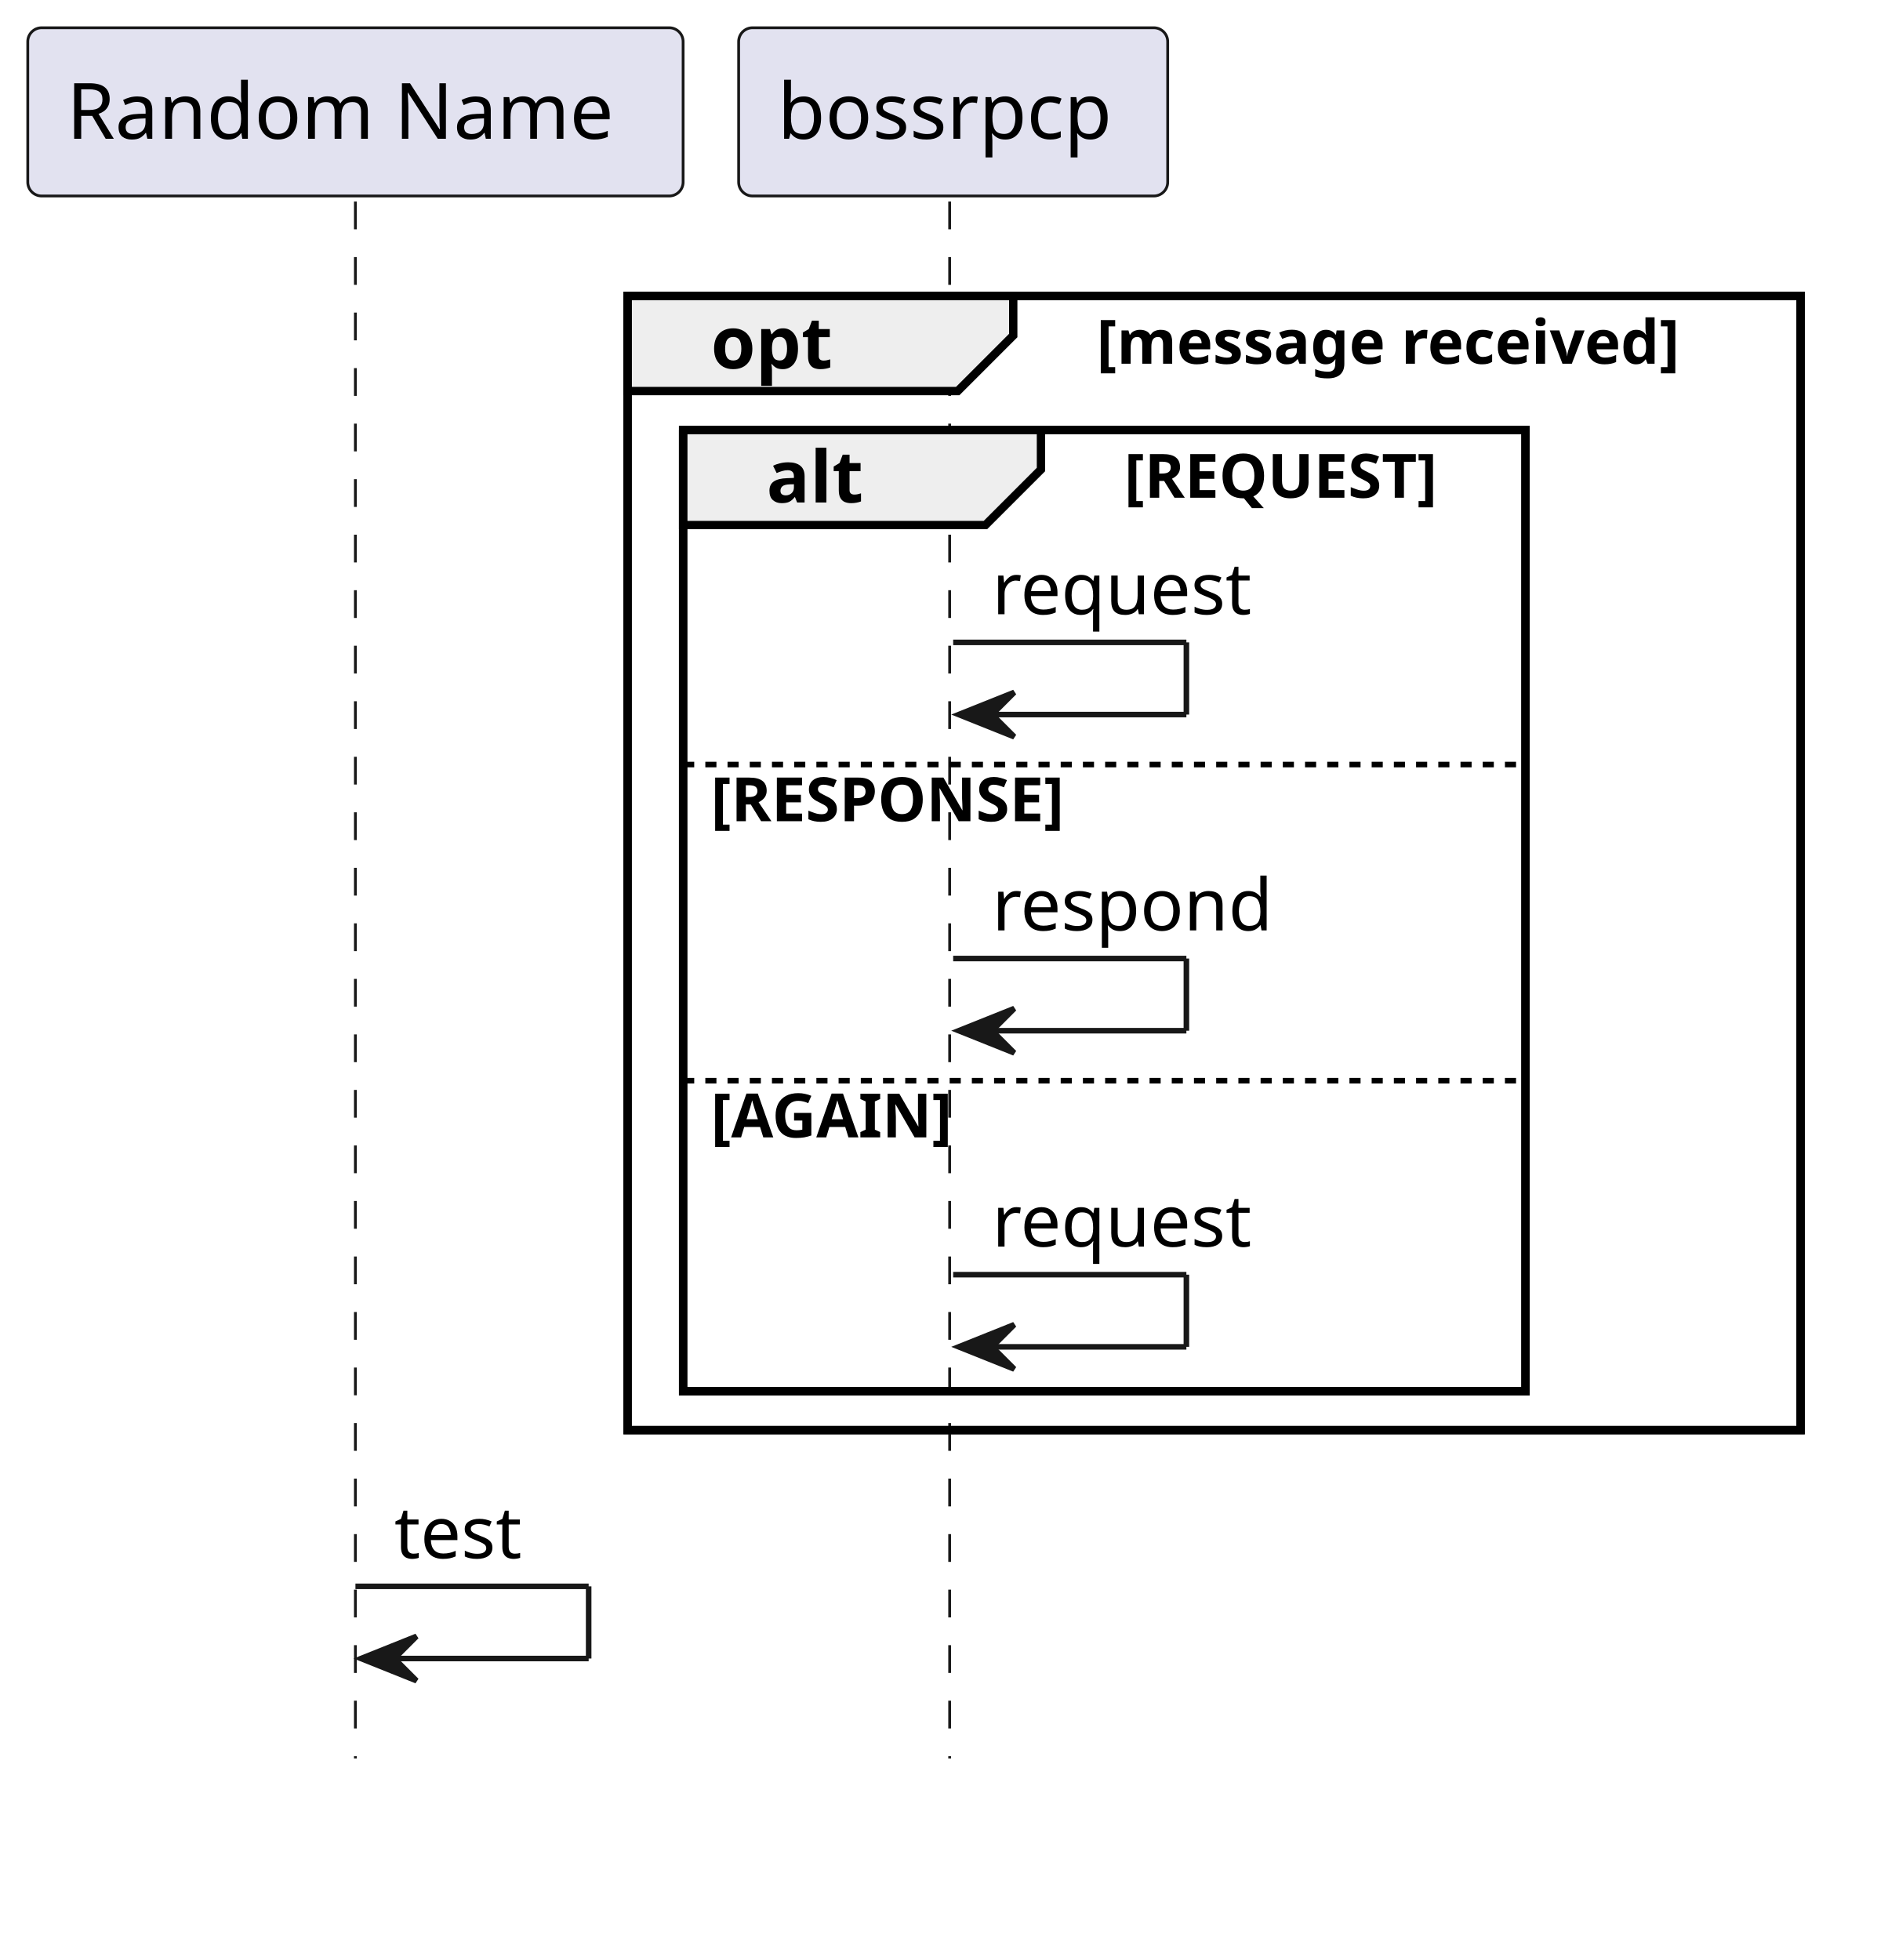
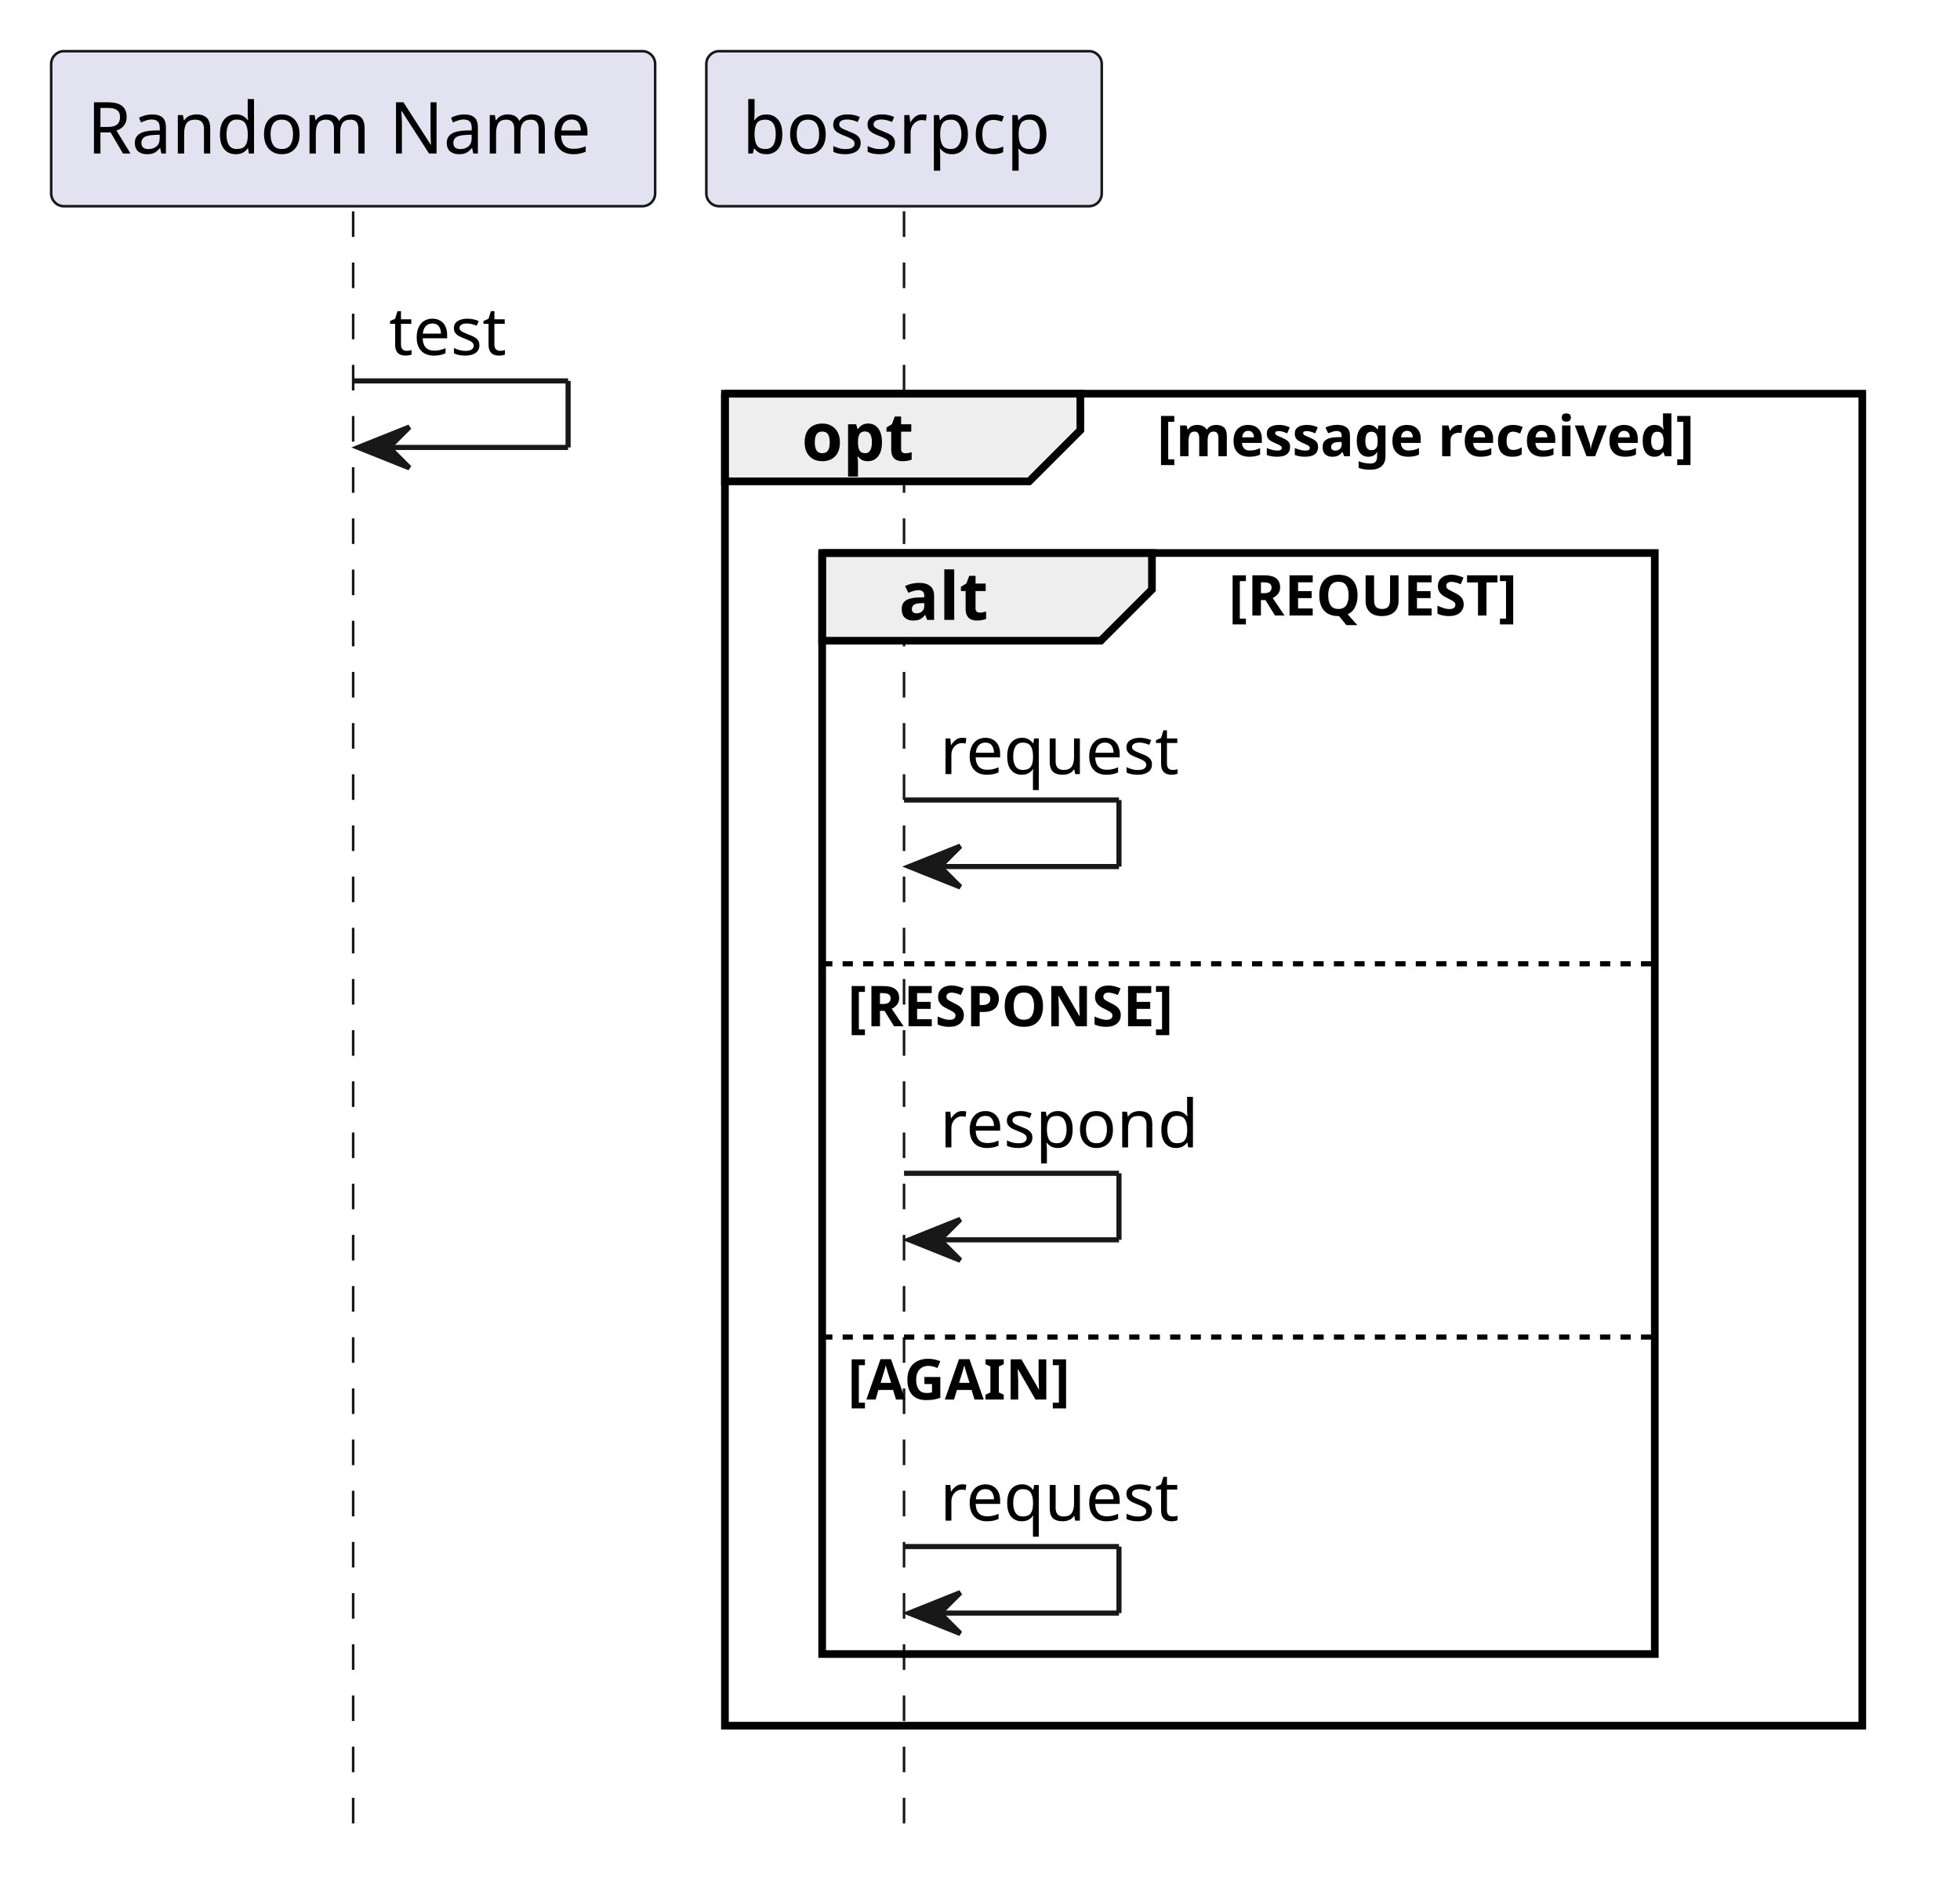
- <svg xmlns="http://www.w3.org/2000/svg" contentStyleType="text/css" data-diagram-type="SEQUENCE" height="353px" preserveAspectRatio="none" style="width:340px;height:353px;background:#FFFFFF;" version="1.1" viewBox="0 0 340 353" width="340px" zoomAndPan="magnify">
+ <svg xmlns="http://www.w3.org/2000/svg" contentStyleType="text/css" data-diagram-type="SEQUENCE" height="368px" preserveAspectRatio="none" style="width:383px;height:368px;background:#FFFFFF;" version="1.1" viewBox="0 0 383 368" width="383px" zoomAndPan="magnify">
  <defs />
  <g>
-     <rect fill="none" height="204.273" style="stroke:#000000;stroke-width:1.5;" width="211.251" x="113.022" y="53.297" />
-     <rect fill="none" height="173.141" style="stroke:#000000;stroke-width:1.5;" width="151.705" x="123.022" y="77.43" />
-     <g class="participant-lifeline" data-entity-uid="part1" data-qualified-name="foo" id="part1-lifeline">
-       <g>
-         <rect fill="#000000" fill-opacity="0" height="280.406" width="8" x="60.011" y="36.297" />
-         <line style="stroke:#181818;stroke-width:0.5;stroke-dasharray:5,5;" x1="64" x2="64" y1="36.297" y2="316.703" />
-       </g>
+     <g>
+       <rect fill="#000000" fill-opacity="0" height="315.906" width="8" x="65.511" y="41.297" />
+       <line style="stroke:#181818;stroke-width:0.5;stroke-dasharray:5,5;" x1="69.011" x2="69.011" y1="41.297" y2="357.203" />
    </g>
-     <g class="participant-lifeline" data-entity-uid="part2" data-qualified-name="bossrpcp" id="part2-lifeline">
-       <g>
-         <rect fill="#000000" fill-opacity="0" height="280.406" width="8" x="167.656" y="36.297" />
-         <line style="stroke:#181818;stroke-width:0.5;stroke-dasharray:5,5;" x1="171.023" x2="171.023" y1="36.297" y2="316.703" />
-       </g>
+     <g>
+       <rect fill="#000000" fill-opacity="0" height="315.906" width="8" x="173.156" y="41.297" />
+       <line style="stroke:#181818;stroke-width:0.5;stroke-dasharray:5,5;" x1="176.656" x2="176.656" y1="41.297" y2="357.203" />
    </g>
-     <g class="participant participant-head" data-entity-uid="part1" data-qualified-name="foo" id="part1-head">
-       <rect fill="#E2E2F0" height="30.297" rx="2.5" ry="2.5" style="stroke:#181818;stroke-width:0.5;" width="118.022" x="5" y="5" />
-       <text fill="#000000" font-family="sans-serif" font-size="14" lengthAdjust="spacing" textLength="104.022" x="12" y="24.995">Random Name</text>
-     </g>
-     <g class="participant participant-head" data-entity-uid="part2" data-qualified-name="bossrpcp" id="part2-head">
-       <rect fill="#E2E2F0" height="30.297" rx="2.5" ry="2.5" style="stroke:#181818;stroke-width:0.5;" width="77.267" x="133.023" y="5" />
-       <text fill="#000000" font-family="sans-serif" font-size="14" lengthAdjust="spacing" textLength="63.267" x="140.023" y="24.995">bossrpcp</text>
-     </g>
-     <path d="M113.022,53.297 L182.474,53.297 L182.474,60.43 L172.474,70.43 L113.022,70.43 L113.022,53.297" fill="#EEEEEE" style="stroke:#000000;stroke-width:1.5;" />
-     <rect fill="none" height="204.273" style="stroke:#000000;stroke-width:1.5;" width="211.251" x="113.022" y="53.297" />
-     <text fill="#000000" font-family="sans-serif" font-size="13" font-weight="700" lengthAdjust="spacing" textLength="24.451" x="128.023" y="66.364">opt</text>
-     <text fill="#000000" font-family="sans-serif" font-size="11" font-weight="700" lengthAdjust="spacing" textLength="121.8" x="197.474" y="65.507">[message received]</text>
-     <path d="M123.022,77.43 L187.465,77.43 L187.465,84.562 L177.465,94.562 L123.022,94.562 L123.022,77.43" fill="#EEEEEE" style="stroke:#000000;stroke-width:1.5;" />
-     <rect fill="none" height="173.141" style="stroke:#000000;stroke-width:1.5;" width="151.705" x="123.022" y="77.43" />
-     <text fill="#000000" font-family="sans-serif" font-size="13" font-weight="700" lengthAdjust="spacing" textLength="19.443" x="138.023" y="90.497">alt</text>
-     <text fill="#000000" font-family="sans-serif" font-size="11" font-weight="700" lengthAdjust="spacing" textLength="67.262" x="202.465" y="89.64">[REQUEST]</text>
-     <g class="message" data-entity-1="part2" data-entity-2="part2" id="msg1">
-       <line style="stroke:#181818;stroke-width:1;" x1="171.656" x2="213.656" y1="115.695" y2="115.695" />
-       <line style="stroke:#181818;stroke-width:1;" x1="213.656" x2="213.656" y1="115.695" y2="128.695" />
-       <line style="stroke:#181818;stroke-width:1;" x1="172.656" x2="213.656" y1="128.695" y2="128.695" />
-       <polygon fill="#181818" points="182.656,124.695,172.656,128.695,182.656,132.695,178.656,128.695" style="stroke:#181818;stroke-width:1;" />
-       <text fill="#000000" font-family="sans-serif" font-size="13" lengthAdjust="spacing" textLength="49.702" x="178.656" y="110.629">request</text>
-     </g>
-     <line style="stroke:#000000;stroke-width:1;stroke-dasharray:2,2;" x1="123.022" x2="274.728" y1="137.695" y2="137.695" />
-     <text fill="#000000" font-family="sans-serif" font-size="11" font-weight="700" lengthAdjust="spacing" textLength="76.017" x="128.023" y="147.906">[RESPONSE]</text>
-     <g class="message" data-entity-1="part2" data-entity-2="part2" id="msg2">
-       <line style="stroke:#181818;stroke-width:1;" x1="171.656" x2="213.656" y1="172.633" y2="172.633" />
-       <line style="stroke:#181818;stroke-width:1;" x1="213.656" x2="213.656" y1="172.633" y2="185.633" />
-       <line style="stroke:#181818;stroke-width:1;" x1="172.656" x2="213.656" y1="185.633" y2="185.633" />
-       <polygon fill="#181818" points="182.656,181.633,172.656,185.633,182.656,189.633,178.656,185.633" style="stroke:#181818;stroke-width:1;" />
-       <text fill="#000000" font-family="sans-serif" font-size="13" lengthAdjust="spacing" textLength="52.812" x="178.656" y="167.567">respond</text>
-     </g>
-     <line style="stroke:#000000;stroke-width:1;stroke-dasharray:2,2;" x1="123.022" x2="274.728" y1="194.633" y2="194.633" />
-     <text fill="#000000" font-family="sans-serif" font-size="11" font-weight="700" lengthAdjust="spacing" textLength="49.409" x="128.023" y="204.843">[AGAIN]</text>
-     <g class="message" data-entity-1="part2" data-entity-2="part2" id="msg3">
-       <line style="stroke:#181818;stroke-width:1;" x1="171.656" x2="213.656" y1="229.57" y2="229.57" />
-       <line style="stroke:#181818;stroke-width:1;" x1="213.656" x2="213.656" y1="229.57" y2="242.57" />
-       <line style="stroke:#181818;stroke-width:1;" x1="172.656" x2="213.656" y1="242.57" y2="242.57" />
-       <polygon fill="#181818" points="182.656,238.57,172.656,242.57,182.656,246.57,178.656,242.57" style="stroke:#181818;stroke-width:1;" />
-       <text fill="#000000" font-family="sans-serif" font-size="13" lengthAdjust="spacing" textLength="49.702" x="178.656" y="224.504">request</text>
-     </g>
-     <g class="message" data-entity-1="part1" data-entity-2="part1" id="msg4">
-       <line style="stroke:#181818;stroke-width:1;" x1="64.011" x2="106.011" y1="285.703" y2="285.703" />
-       <line style="stroke:#181818;stroke-width:1;" x1="106.011" x2="106.011" y1="285.703" y2="298.703" />
-       <line style="stroke:#181818;stroke-width:1;" x1="65.011" x2="106.011" y1="298.703" y2="298.703" />
-       <polygon fill="#181818" points="75.011,294.703,65.011,298.703,75.011,302.703,71.011,298.703" style="stroke:#181818;stroke-width:1;" />
-       <text fill="#000000" font-family="sans-serif" font-size="13" lengthAdjust="spacing" textLength="24.965" x="71.011" y="280.637">test</text>
-     </g>
+     <rect fill="#E2E2F0" height="30.297" rx="2.5" ry="2.5" style="stroke:#181818;stroke-width:0.5;" width="118.022" x="10" y="10" />
+     <text fill="#000000" font-family="sans-serif" font-size="14" lengthAdjust="spacing" textLength="104.022" x="17" y="29.995">Random Name</text>
+     <rect fill="#E2E2F0" height="30.297" rx="2.5" ry="2.5" style="stroke:#181818;stroke-width:0.5;" width="77.267" x="138.023" y="10" />
+     <text fill="#000000" font-family="sans-serif" font-size="14" lengthAdjust="spacing" textLength="63.267" x="145.023" y="29.995">bossrpcp</text>
+     <path d="M141.656,76.93 L211.107,76.93 L211.107,84.062 L201.107,94.062 L141.656,94.062 L141.656,76.93" fill="#EEEEEE" style="stroke:#000000;stroke-width:1.5;" />
+     <rect fill="none" height="260.273" style="stroke:#000000;stroke-width:1.5;" width="222.251" x="141.656" y="76.93" />
+     <text fill="#000000" font-family="sans-serif" font-size="13" font-weight="700" lengthAdjust="spacing" textLength="24.451" x="156.656" y="89.997">opt</text>
+     <text fill="#000000" font-family="sans-serif" font-size="11" font-weight="700" lengthAdjust="spacing" textLength="121.8" x="226.107" y="89.14">[message received]</text>
+     <path d="M160.656,108.062 L225.099,108.062 L225.099,115.195 L215.099,125.195 L160.656,125.195 L160.656,108.062" fill="#EEEEEE" style="stroke:#000000;stroke-width:1.5;" />
+     <rect fill="none" height="215.141" style="stroke:#000000;stroke-width:1.5;" width="162.705" x="160.656" y="108.062" />
+     <text fill="#000000" font-family="sans-serif" font-size="13" font-weight="700" lengthAdjust="spacing" textLength="19.443" x="175.656" y="121.129">alt</text>
+     <text fill="#000000" font-family="sans-serif" font-size="11" font-weight="700" lengthAdjust="spacing" textLength="67.262" x="240.099" y="120.273">[REQUEST]</text>
+     <line style="stroke:#000000;stroke-width:1;stroke-dasharray:2,2;" x1="160.656" x2="323.361" y1="188.328" y2="188.328" />
+     <text fill="#000000" font-family="sans-serif" font-size="11" font-weight="700" lengthAdjust="spacing" textLength="76.017" x="165.656" y="200.539">[RESPONSE]</text>
+     <line style="stroke:#000000;stroke-width:1;stroke-dasharray:2,2;" x1="160.656" x2="323.361" y1="261.266" y2="261.266" />
+     <text fill="#000000" font-family="sans-serif" font-size="11" font-weight="700" lengthAdjust="spacing" textLength="49.409" x="165.656" y="273.476">[AGAIN]</text>
+     <line style="stroke:#181818;stroke-width:1;" x1="176.656" x2="218.656" y1="156.328" y2="156.328" />
+     <line style="stroke:#181818;stroke-width:1;" x1="218.656" x2="218.656" y1="156.328" y2="169.328" />
+     <line style="stroke:#181818;stroke-width:1;" x1="177.656" x2="218.656" y1="169.328" y2="169.328" />
+     <polygon fill="#181818" points="187.656,165.328,177.656,169.328,187.656,173.328,183.656,169.328" style="stroke:#181818;stroke-width:1;" />
+     <text fill="#000000" font-family="sans-serif" font-size="13" lengthAdjust="spacing" textLength="49.702" x="183.656" y="151.262">request</text>
+     <line style="stroke:#181818;stroke-width:1;" x1="176.656" x2="218.656" y1="229.266" y2="229.266" />
+     <line style="stroke:#181818;stroke-width:1;" x1="218.656" x2="218.656" y1="229.266" y2="242.266" />
+     <line style="stroke:#181818;stroke-width:1;" x1="177.656" x2="218.656" y1="242.266" y2="242.266" />
+     <polygon fill="#181818" points="187.656,238.266,177.656,242.266,187.656,246.266,183.656,242.266" style="stroke:#181818;stroke-width:1;" />
+     <text fill="#000000" font-family="sans-serif" font-size="13" lengthAdjust="spacing" textLength="52.812" x="183.656" y="224.2">respond</text>
+     <line style="stroke:#181818;stroke-width:1;" x1="176.656" x2="218.656" y1="302.203" y2="302.203" />
+     <line style="stroke:#181818;stroke-width:1;" x1="218.656" x2="218.656" y1="302.203" y2="315.203" />
+     <line style="stroke:#181818;stroke-width:1;" x1="177.656" x2="218.656" y1="315.203" y2="315.203" />
+     <polygon fill="#181818" points="187.656,311.203,177.656,315.203,187.656,319.203,183.656,315.203" style="stroke:#181818;stroke-width:1;" />
+     <text fill="#000000" font-family="sans-serif" font-size="13" lengthAdjust="spacing" textLength="49.702" x="183.656" y="297.137">request</text>
+     <line style="stroke:#181818;stroke-width:1;" x1="69.011" x2="111.011" y1="74.43" y2="74.43" />
+     <line style="stroke:#181818;stroke-width:1;" x1="111.011" x2="111.011" y1="74.43" y2="87.43" />
+     <line style="stroke:#181818;stroke-width:1;" x1="70.011" x2="111.011" y1="87.43" y2="87.43" />
+     <polygon fill="#181818" points="80.011,83.43,70.011,87.43,80.011,91.43,76.011,87.43" style="stroke:#181818;stroke-width:1;" />
+     <text fill="#000000" font-family="sans-serif" font-size="13" lengthAdjust="spacing" textLength="24.965" x="76.011" y="69.364">test</text>
  </g>
</svg>
